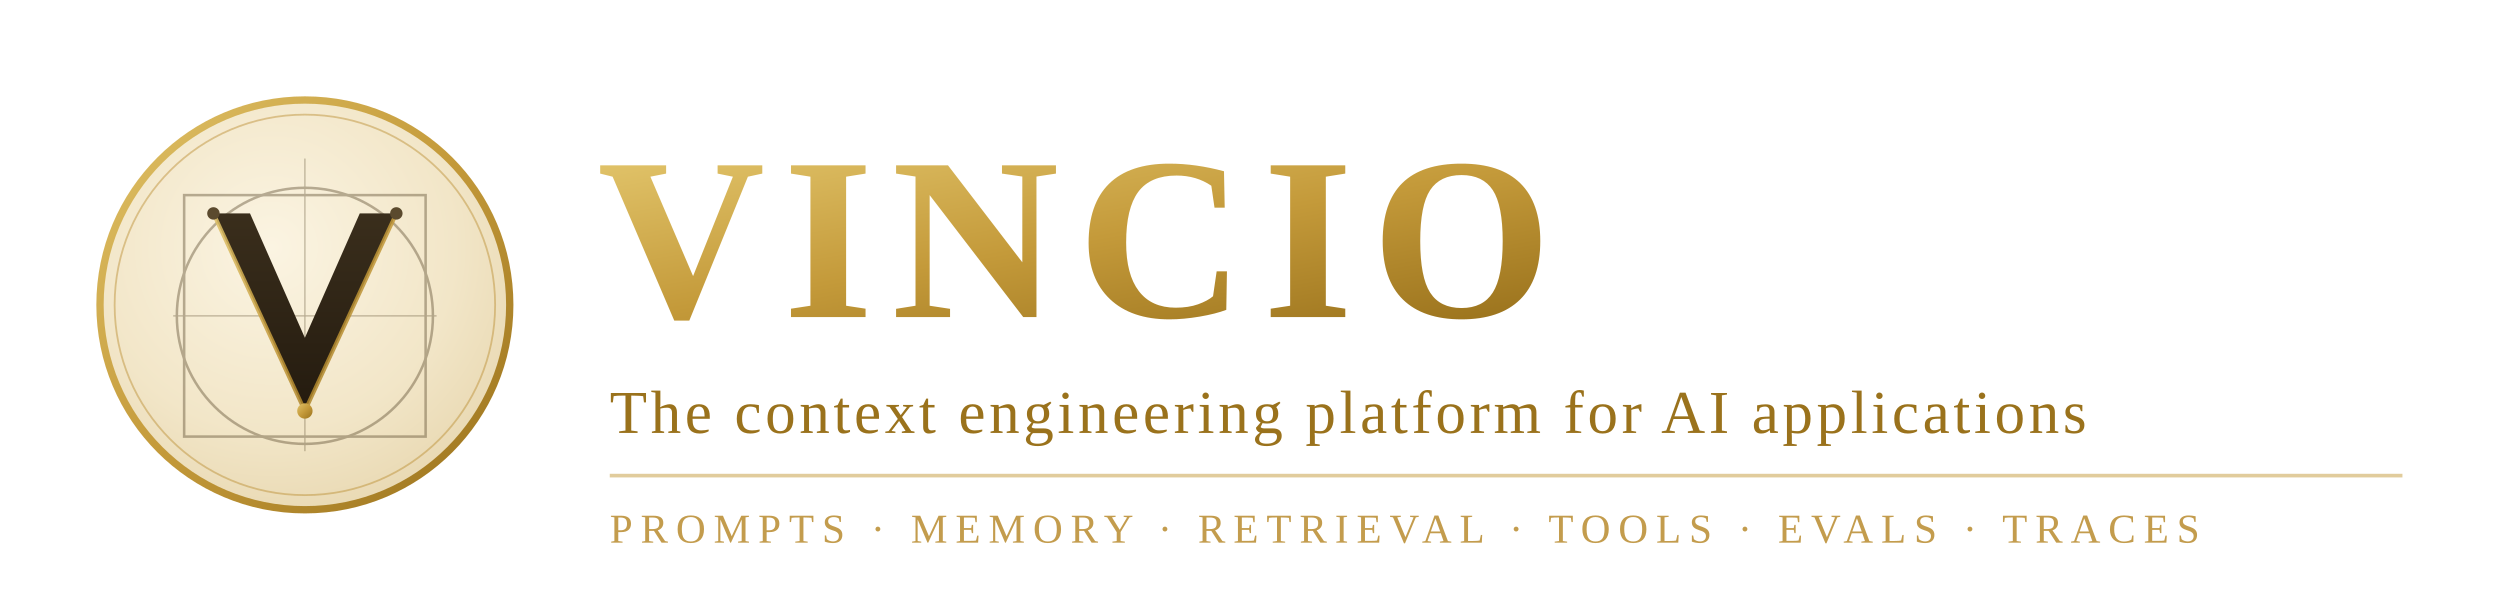
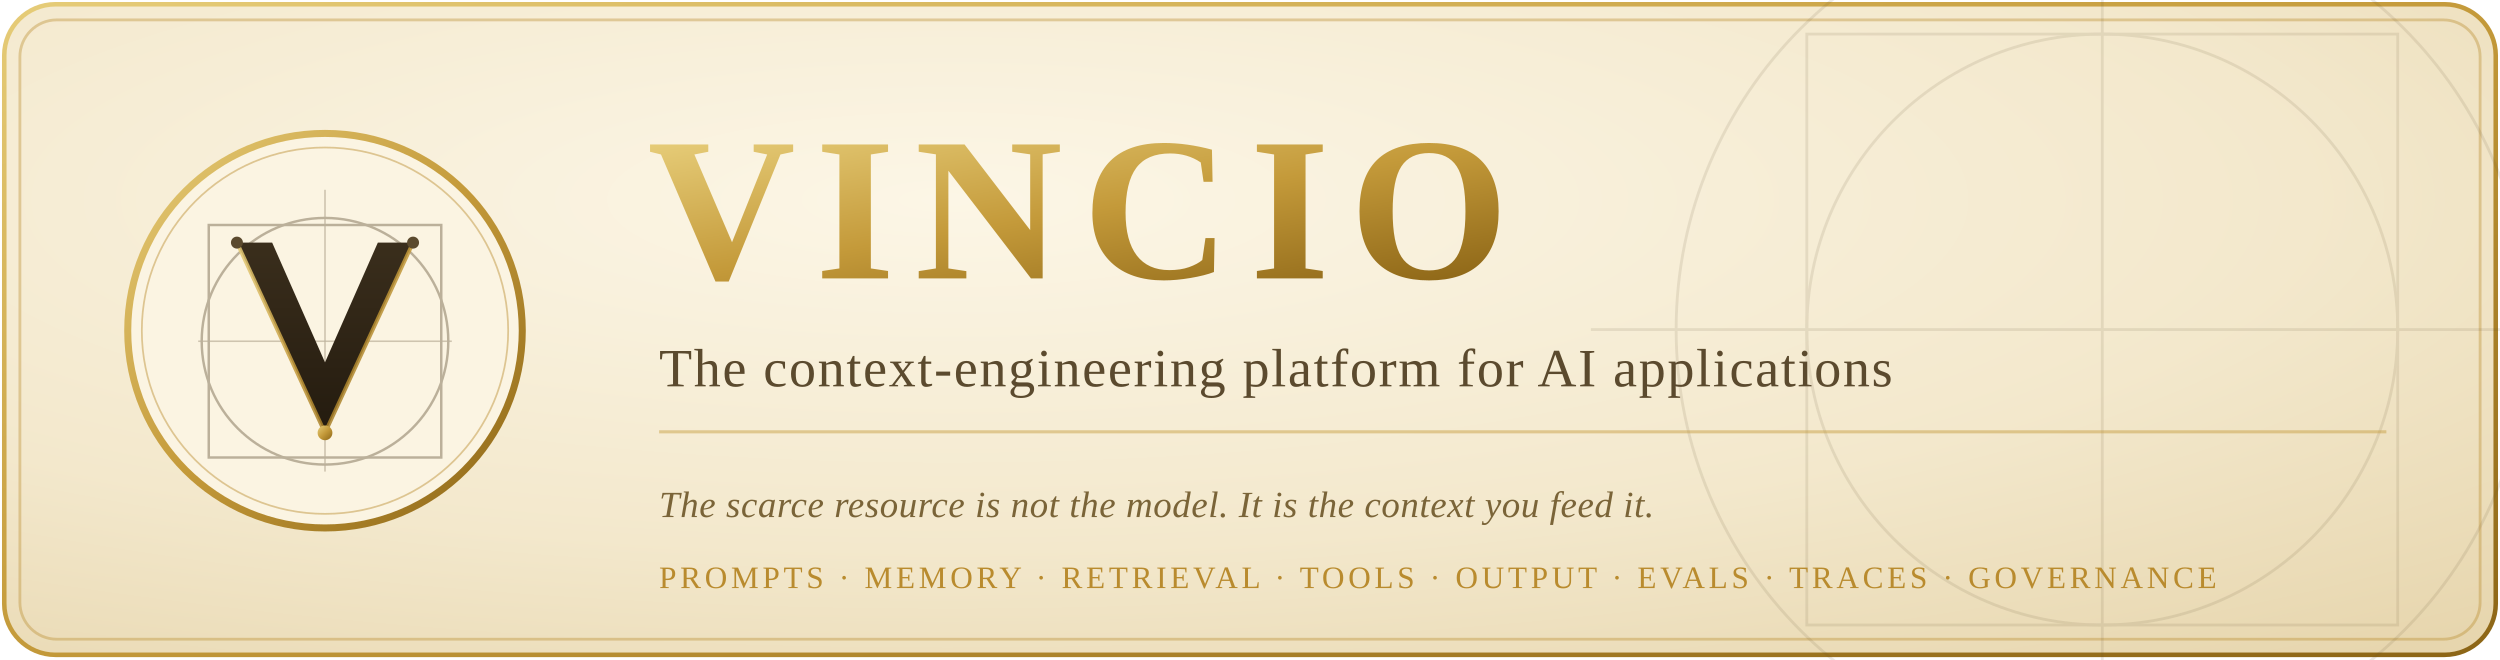
- <svg xmlns="http://www.w3.org/2000/svg" width="820" height="196" viewBox="0 0 820 196" fill="none" role="img" aria-label="Vincio: the context engineering platform">
+ <svg xmlns="http://www.w3.org/2000/svg" width="880" height="232" viewBox="0 0 880 232" fill="none" role="img" aria-labelledby="bnr_t bnr_d">
  <defs>
-     <radialGradient id="b_parchment" cx="42%" cy="36%" r="72%">
-       <stop offset="0%" stop-color="#FBF4E2" />
-       <stop offset="62%" stop-color="#F2E6C8" />
+     <radialGradient id="bnr_parch" cx="38%" cy="30%" r="90%">
+       <stop offset="0%" stop-color="#FCF6E6" />
+       <stop offset="60%" stop-color="#F3E8CC" />
      <stop offset="100%" stop-color="#E7D6AE" />
    </radialGradient>
-     <linearGradient id="b_gold" x1="0" y1="0" x2="1" y2="1">
-       <stop offset="0%" stop-color="#E0C268" />
+     <linearGradient id="bnr_gold" x1="0" y1="0" x2="1" y2="1">
+       <stop offset="0%" stop-color="#E6CC78" />
      <stop offset="50%" stop-color="#C49A3A" />
-       <stop offset="100%" stop-color="#9A721C" />
+       <stop offset="100%" stop-color="#8C6516" />
    </linearGradient>
-     <linearGradient id="b_ink" x1="0" y1="0" x2="0" y2="1">
+     <linearGradient id="bnr_ink" x1="0" y1="0" x2="0" y2="1">
      <stop offset="0%" stop-color="#3A2E1C" />
      <stop offset="100%" stop-color="#241B0F" />
    </linearGradient>
  </defs>
-   <g transform="translate(28, 28) scale(0.6)">
-     <circle cx="120" cy="120" r="112" fill="url(#b_parchment)" stroke="url(#b_gold)" stroke-width="4" />
+   <rect x="1.5" y="1.5" width="877" height="229" rx="18" fill="url(#bnr_parch)" stroke="url(#bnr_gold)" stroke-width="1.6" />
+   <rect x="7" y="7" width="866" height="218" rx="13" fill="none" stroke="#B98B2E" stroke-width="1" opacity="0.38" />
+   <g stroke="#5B4A2E" fill="none" opacity="0.12">
+     <circle cx="740" cy="116" r="150" />
+     <circle cx="740" cy="116" r="104" />
+     <rect x="636" y="12" width="208" height="208" />
+     <line x1="740" y1="-30" x2="740" y2="262" />
+     <line x1="560" y1="116" x2="920" y2="116" />
+   </g>
+   <g transform="translate(40, 42) scale(0.62)">
+     <circle cx="120" cy="120" r="112" fill="#FBF4E2" stroke="url(#bnr_gold)" stroke-width="4" />
    <circle cx="120" cy="120" r="104" fill="none" stroke="#B98B2E" stroke-width="1" opacity="0.45" />
-     <g stroke="#5B4A2E" fill="none" opacity="0.42">
+     <g stroke="#5B4A2E" fill="none" opacity="0.4">
      <circle cx="120" cy="126" r="70" stroke-width="1.4" />
      <rect x="54" y="60" width="132" height="132" stroke-width="1.4" />
      <line x1="120" y1="40" x2="120" y2="200" stroke-width="0.9" opacity="0.7" />
      <line x1="48" y1="126" x2="192" y2="126" stroke-width="0.9" opacity="0.7" />
    </g>
-     <path d="M 70 70 L 120 178 L 170 70 L 150 70 L 120 138 L 90 70 Z" fill="url(#b_ink)" />
-     <path d="M 70 70 L 120 178 L 170 70" fill="none" stroke="url(#b_gold)" stroke-width="2.2" stroke-linejoin="round" opacity="0.85" />
-     <circle cx="120" cy="178" r="4.2" fill="url(#b_gold)" />
+     <path d="M 70 70 L 120 178 L 170 70 L 150 70 L 120 138 L 90 70 Z" fill="url(#bnr_ink)" />
+     <path d="M 70 70 L 120 178 L 170 70" fill="none" stroke="url(#bnr_gold)" stroke-width="2.2" stroke-linejoin="round" opacity="0.85" />
+     <circle cx="120" cy="178" r="4.2" fill="url(#bnr_gold)" />
    <circle cx="70" cy="70" r="3.4" fill="#5B4A2E" />
    <circle cx="170" cy="70" r="3.4" fill="#5B4A2E" />
  </g>
-   <text x="196" y="104" font-family="Georgia, 'Times New Roman', serif" font-size="76" font-weight="700" letter-spacing="6" fill="url(#b_gold)">VINCIO</text>
-   <text x="200" y="142" font-family="Georgia, 'Times New Roman', serif" font-size="20" letter-spacing="1.2" fill="#9A721C">The context engineering platform for AI applications</text>
-   <line x1="200" y1="156" x2="788" y2="156" stroke="#C49A3A" stroke-width="1.2" opacity="0.5" />
-   <text x="200" y="178" font-family="Georgia, 'Times New Roman', serif" font-size="13.5" letter-spacing="2.6" fill="#B98B2E" opacity="0.85">PROMPTS · MEMORY · RETRIEVAL · TOOLS · EVALS · TRACES</text>
+   <g font-family="Georgia, 'Times New Roman', serif">
+     <text x="228" y="98" font-size="72" font-weight="700" letter-spacing="7" fill="url(#bnr_gold)">VINCIO</text>
+     <text x="232" y="136" font-size="19" letter-spacing="0.6" fill="#5B4A2E">The context-engineering platform for AI applications</text>
+     <line x1="232" y1="152" x2="840" y2="152" stroke="#C49A3A" stroke-width="1.1" opacity="0.45" />
+     <text x="232" y="182" font-size="13" letter-spacing="0.2" fill="#7A6438" font-style="italic">The scarce resource is not the model. It is the context you feed it.</text>
+     <text x="232" y="207" font-size="11" letter-spacing="1.3" fill="#B98B2E">PROMPTS · MEMORY · RETRIEVAL · TOOLS · OUTPUT · EVALS · TRACES · GOVERNANCE</text>
+   </g>
</svg>
